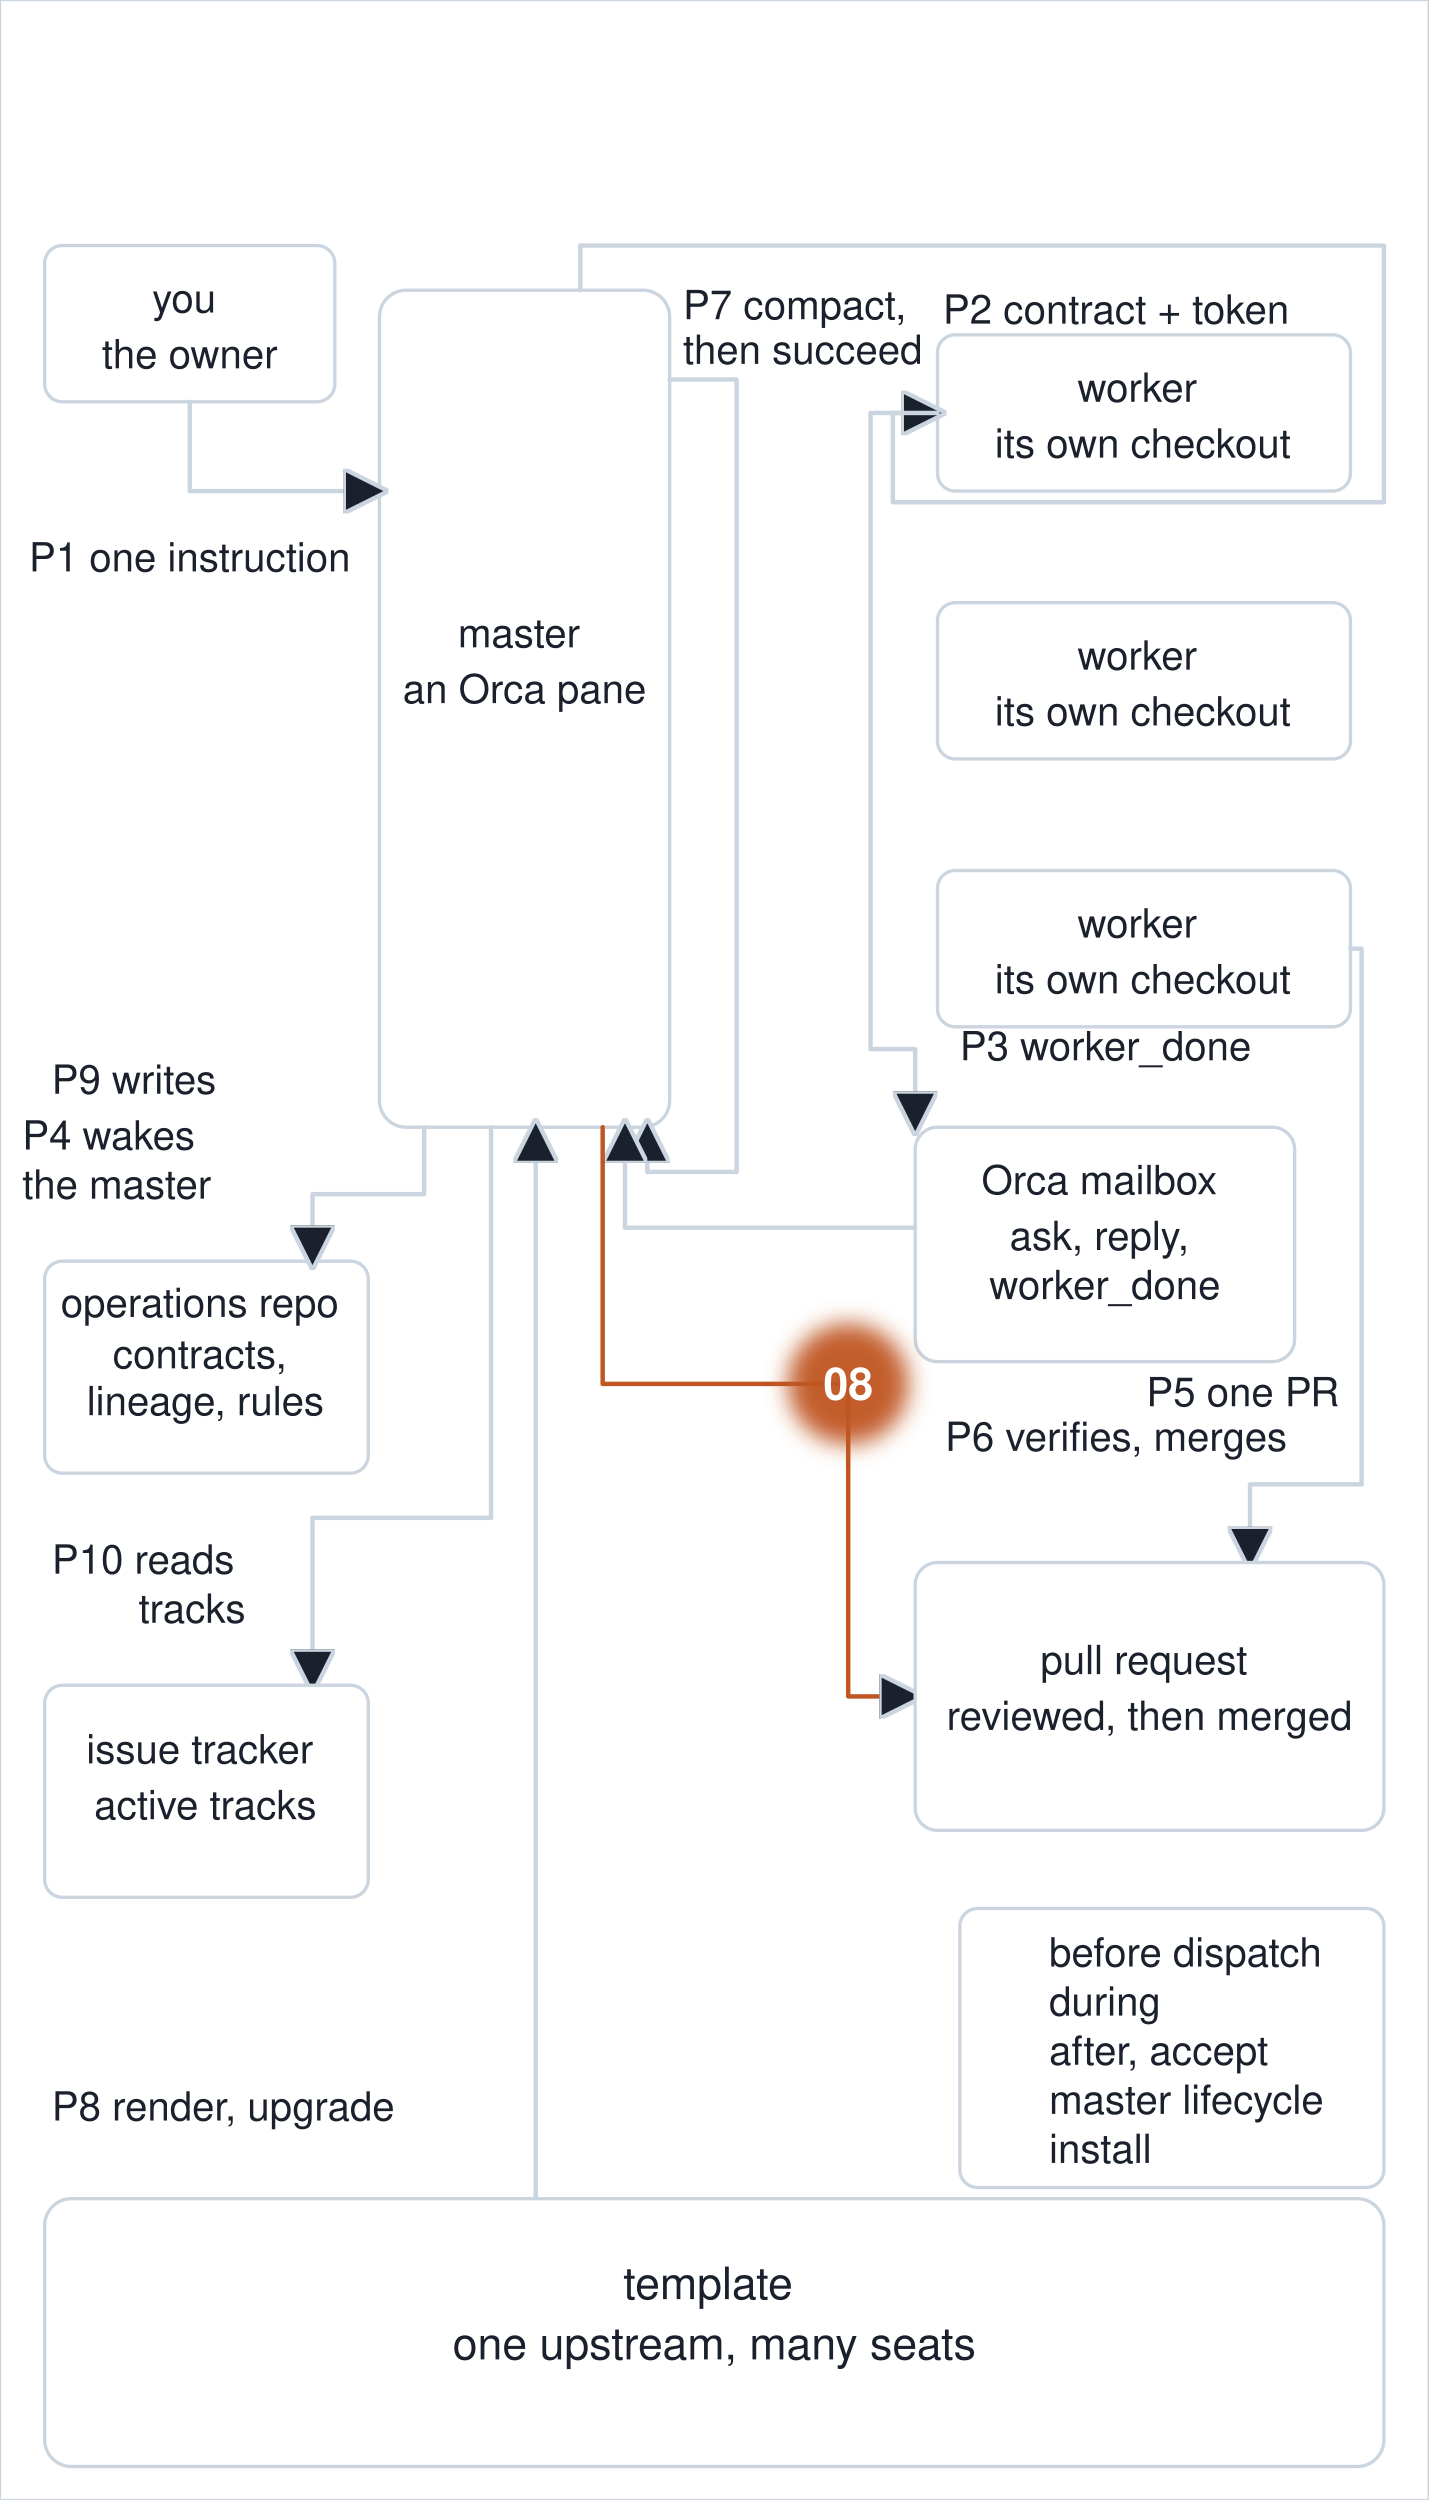
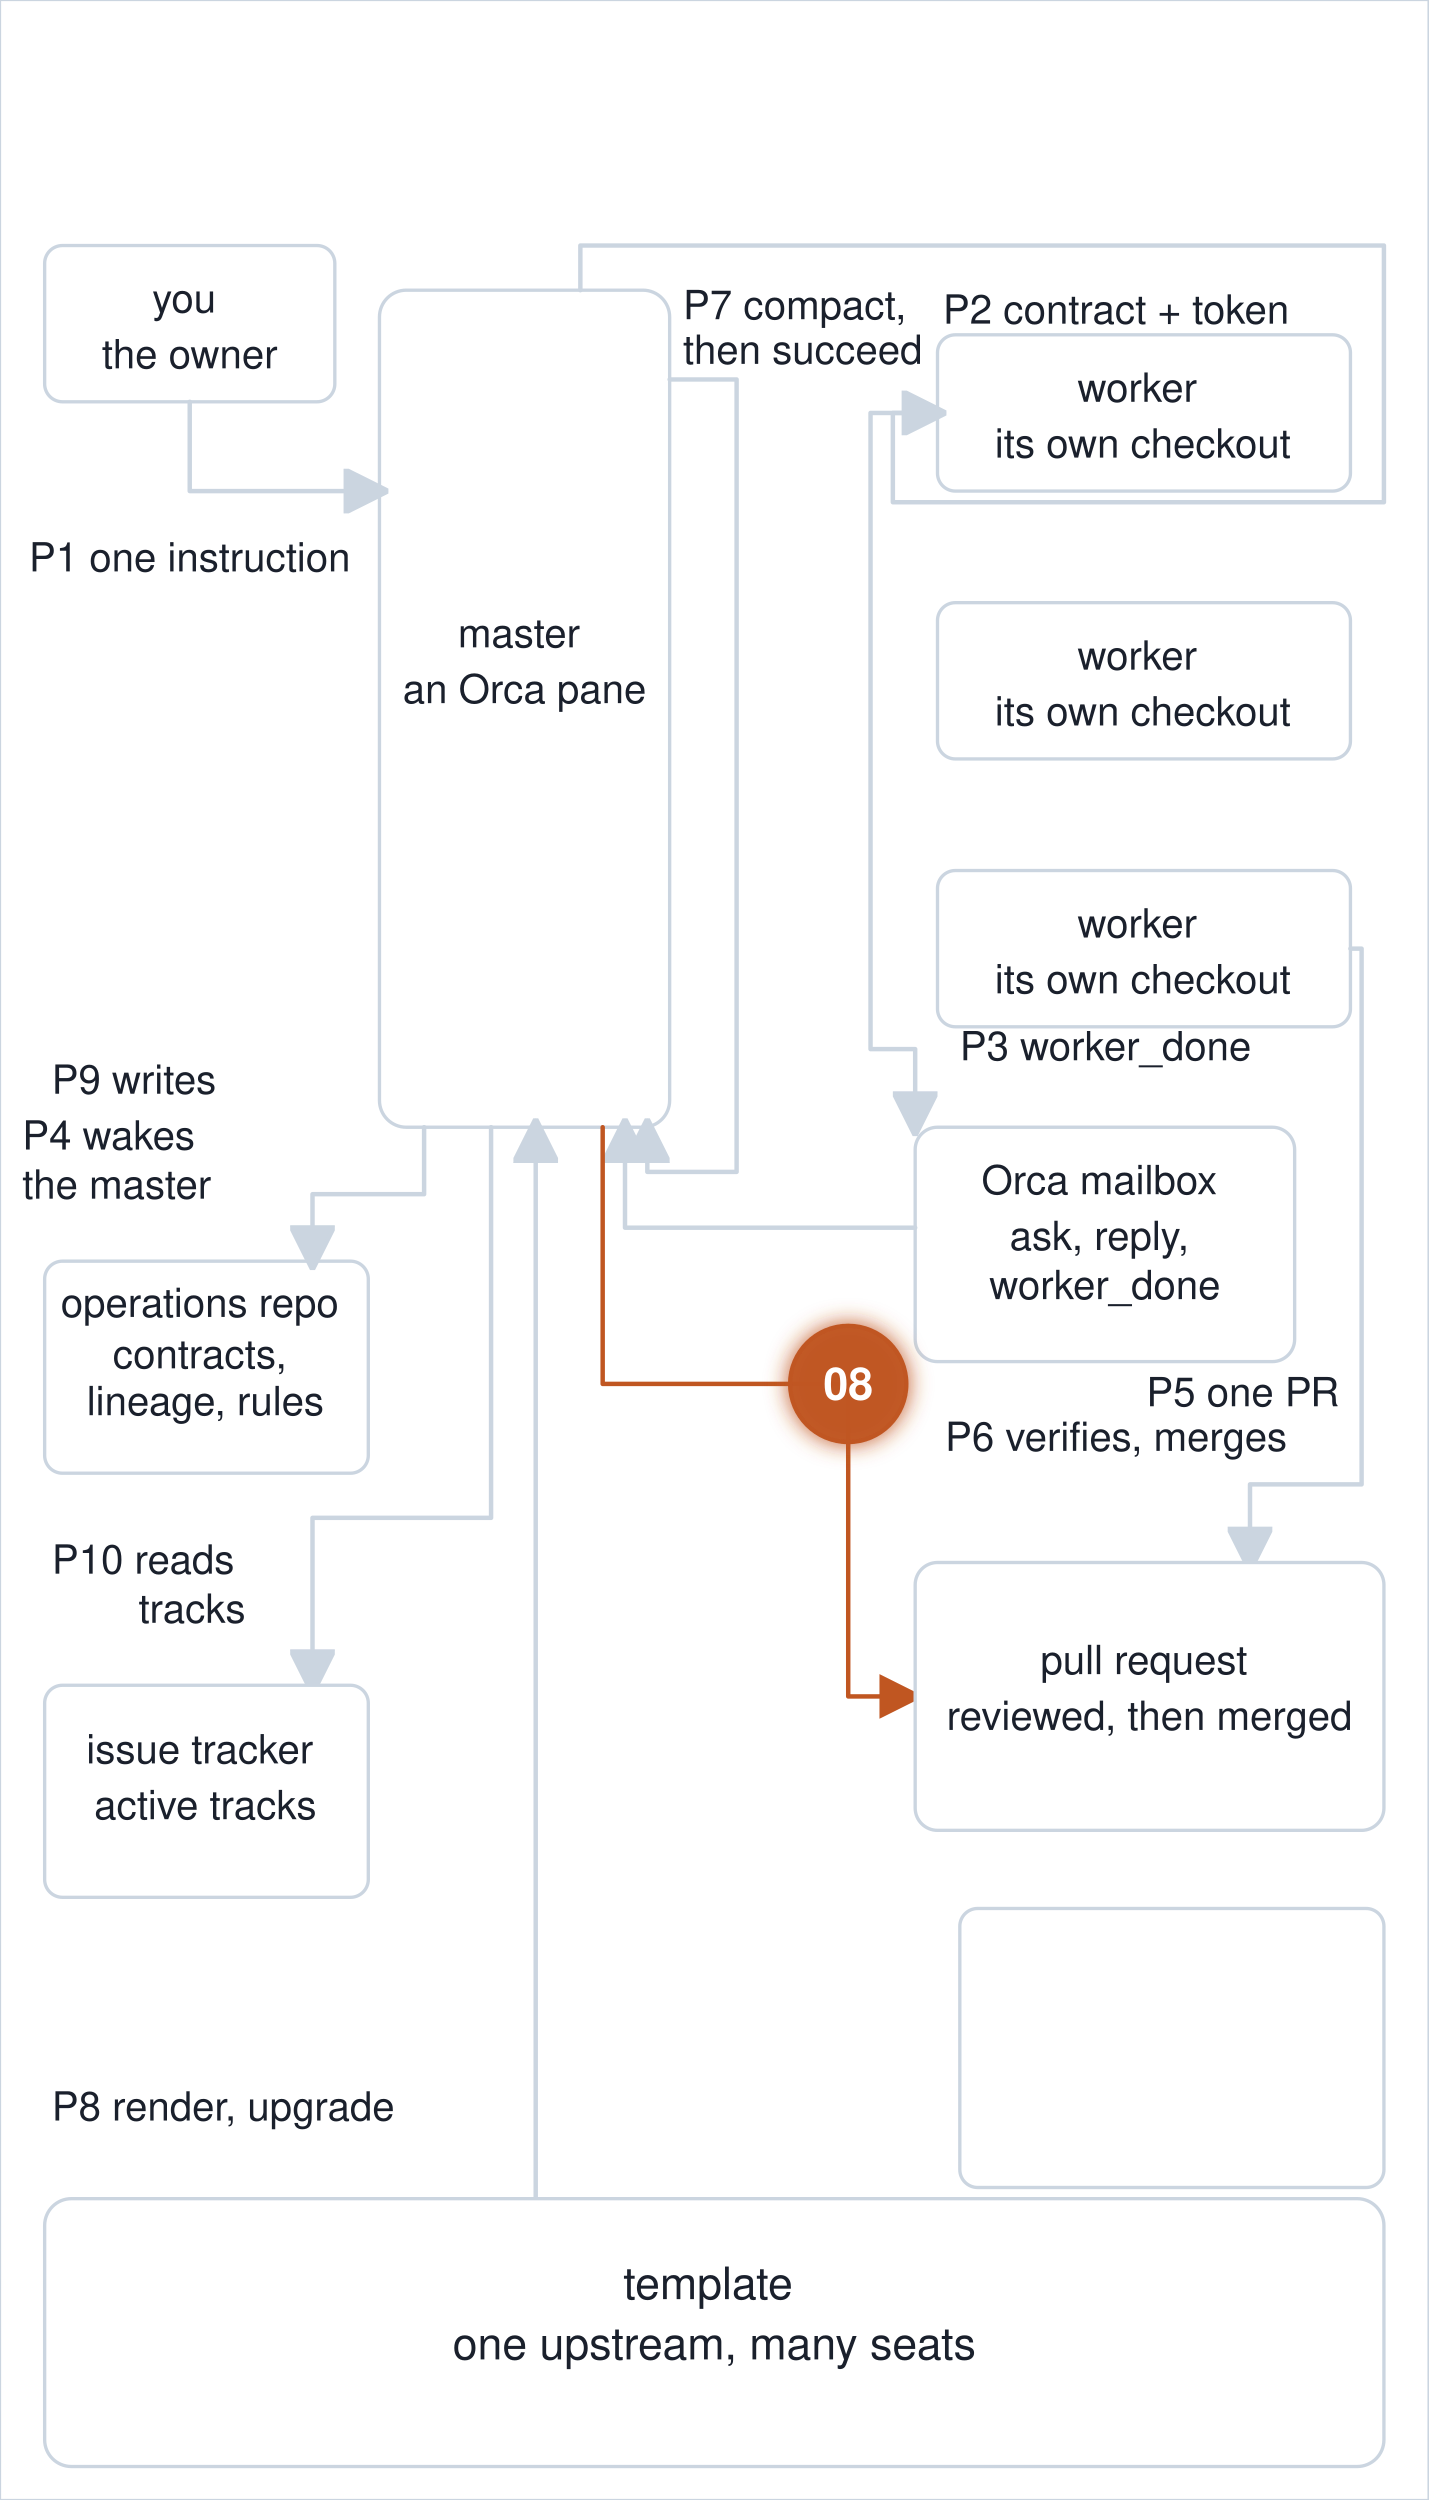
<svg xmlns="http://www.w3.org/2000/svg" width="640" height="1120" viewBox="0 0 640 1120" font-family="Helvetica, Arial, sans-serif">
  <defs>
    <marker id="system-arrow" markerWidth="10" markerHeight="10" refX="8" refY="5" orient="auto">
-       <path d="M0,0 L10,5 L0,10 z" fill="#1a202c" stroke="#cbd5e0" />
+       <path d="M0,0 L10,5 L0,10 z" fill="#cbd5e0" stroke="#cbd5e0" />
    </marker>
-     <filter id="glow-unit-08" x="-50%" y="-50%" width="200%" height="200%">
+     <marker id="highlight-arrow-08" markerWidth="10" markerHeight="10" refX="8" refY="5" orient="auto">
+       <path d="M0,0 L10,5 L0,10 z" fill="#c05621" />
+     </marker>
+     <filter id="glow-08" x="-50%" y="-50%" width="200%" height="200%">
      <feGaussianBlur in="SourceGraphic" stdDeviation="5" result="coloredBlur" />
+       <feMerge>
+         <feMergeNode in="coloredBlur" />
+         <feMergeNode in="SourceGraphic" />
+       </feMerge>
    </filter>
  </defs>
  <rect width="640" height="1120" fill="#ffffff" stroke="#cbd5e0" />
  <rect x="20" y="110" width="130" height="70" rx="8" fill="#ffffff" stroke="#cbd5e0" stroke-width="1.5" />
  <text x="85" y="140" text-anchor="middle" font-size="18" fill="#1a202c">
    <tspan x="85" dy="0">you</tspan>
    <tspan x="85" dy="25">the owner</tspan>
  </text>
  <rect x="170" y="130" width="130" height="375" rx="12" fill="#ffffff" stroke="#cbd5e0" stroke-width="1.5" />
  <text x="235" y="290" text-anchor="middle" font-size="18" fill="#1a202c">
    <tspan x="235" dy="0">master</tspan>
    <tspan x="235" dy="25">an Orca pane</tspan>
  </text>
  <rect x="420" y="150" width="185" height="70" rx="8" fill="#ffffff" stroke="#cbd5e0" stroke-width="1.5" />
  <text x="512" y="180" text-anchor="middle" font-size="18" fill="#1a202c">
    <tspan x="512" dy="0">worker</tspan>
    <tspan x="512" dy="25">its own checkout</tspan>
  </text>
  <rect x="420" y="270" width="185" height="70" rx="8" fill="#ffffff" stroke="#cbd5e0" stroke-width="1.5" />
  <text x="512" y="300" text-anchor="middle" font-size="18" fill="#1a202c">
    <tspan x="512" dy="0">worker</tspan>
    <tspan x="512" dy="25">its own checkout</tspan>
  </text>
  <rect x="420" y="390" width="185" height="70" rx="8" fill="#ffffff" stroke="#cbd5e0" stroke-width="1.5" />
  <text x="512" y="420" text-anchor="middle" font-size="18" fill="#1a202c">
    <tspan x="512" dy="0">worker</tspan>
    <tspan x="512" dy="25">its own checkout</tspan>
  </text>
  <path id="P1" d="M85 180 V220 H170" fill="none" stroke="#cbd5e0" stroke-width="2" stroke-linejoin="round" stroke-linecap="round" marker-end="url(#system-arrow)" />
  <text x="85" y="256" text-anchor="middle" font-size="18" fill="#1a202c">P1 one instruction</text>
  <path id="P2" d="M260 130 V110 H620 V225 H400 V185 H420" fill="none" stroke="#cbd5e0" stroke-width="2" stroke-linejoin="round" stroke-linecap="round" marker-end="url(#system-arrow)" />
  <text x="500" y="145" text-anchor="middle" font-size="18" fill="#1a202c">P2 contract + token</text>
  <path id="P7" d="M300 170 H330 V525 H290 V505" fill="none" stroke="#cbd5e0" stroke-width="2" stroke-linejoin="round" stroke-linecap="round" marker-end="url(#system-arrow)" />
  <text x="306" y="143" text-anchor="start" font-size="18" fill="#1a202c">
    <tspan x="306" dy="0">P7 compact,</tspan>
    <tspan x="306" dy="20">then succeed</tspan>
  </text>
  <path id="P3" d="M420 185 H390 V470 H410 V505" fill="none" stroke="#cbd5e0" stroke-width="2" stroke-linejoin="round" stroke-linecap="round" marker-end="url(#system-arrow)" />
  <text x="430" y="475" text-anchor="start" font-size="18" fill="#1a202c">P3 worker_done</text>
  <rect x="410" y="505" width="170" height="105" rx="10" fill="#ffffff" stroke="#cbd5e0" stroke-width="1.5" />
  <text x="495" y="535" text-anchor="middle" font-size="18" fill="#1a202c">
    <tspan x="495" dy="0">Orca mailbox</tspan>
    <tspan x="495" dy="25">ask, reply,</tspan>
    <tspan x="495" dy="22">worker_done</tspan>
  </text>
  <path id="P4" d="M410 550 H280 V505" fill="none" stroke="#cbd5e0" stroke-width="2" stroke-linejoin="round" stroke-linecap="round" marker-end="url(#system-arrow)" />
  <text x="10" y="515" text-anchor="start" font-size="18" fill="#1a202c">
    <tspan x="10" dy="0">P4 wakes</tspan>
    <tspan x="10" dy="22">the master</tspan>
  </text>
  <path id="P5" d="M605 425 H610 V665 H560 V700" fill="none" stroke="#cbd5e0" stroke-width="2" stroke-linejoin="round" stroke-linecap="round" marker-end="url(#system-arrow)" />
  <text x="600" y="630" text-anchor="end" font-size="18" fill="#1a202c">P5 one PR</text>
-   <path id="P6" d="M270 505 V620 H380 V760 H410" fill="none" stroke="#c05621" stroke-width="2" stroke-linejoin="round" stroke-linecap="round" marker-end="url(#system-arrow)" />
+   <path id="P6" d="M270 505 V620 H380 V760 H410" fill="none" stroke="#c05621" stroke-width="2" stroke-linejoin="round" stroke-linecap="round" marker-end="url(#highlight-arrow-08)" />
  <text x="500" y="650" text-anchor="middle" font-size="18" fill="#1a202c">P6 verifies, merges</text>
-   <circle id="check-08" cx="380" cy="620" r="26" fill="#c05621" stroke="#c05621" stroke-width="2" fill-opacity="0.95" filter="url(#glow-unit-08)" />
+   <circle id="check-08" cx="380" cy="620" r="26" fill="#c05621" stroke="#c05621" stroke-width="2" fill-opacity="0.95" filter="url(#glow-08)" />
  <text x="380" y="627" text-anchor="middle" font-size="20" font-weight="bold" fill="#ffffff">08</text>
  <rect x="20" y="565" width="145" height="95" rx="8" fill="#ffffff" stroke="#cbd5e0" stroke-width="1.5" />
  <text x="92" y="590" text-anchor="middle" font-size="18" fill="#1a202c">
    <tspan x="92" dy="0">operations repo</tspan>
    <tspan x="92" dy="23">contracts,</tspan>
    <tspan x="92" dy="21">lineage, rules</tspan>
  </text>
  <path id="P9" d="M190 505 V535 H140 V565" fill="none" stroke="#cbd5e0" stroke-width="2" stroke-linejoin="round" stroke-linecap="round" marker-end="url(#system-arrow)" />
  <text x="60" y="490" text-anchor="middle" font-size="18" fill="#1a202c">P9 writes</text>
  <path id="P10" d="M220 505 V680 H140 V755" fill="none" stroke="#cbd5e0" stroke-width="2" stroke-linejoin="round" stroke-linecap="round" marker-end="url(#system-arrow)" />
  <text x="110" y="705" text-anchor="end" font-size="18" fill="#1a202c">
    <tspan x="110" dy="0">P10 reads</tspan>
    <tspan x="110" dy="22">tracks</tspan>
  </text>
  <rect x="20" y="755" width="145" height="95" rx="8" fill="#ffffff" stroke="#cbd5e0" stroke-width="1.5" />
  <text x="92" y="790" text-anchor="middle" font-size="18" fill="#1a202c">
    <tspan x="92" dy="0">issue tracker</tspan>
    <tspan x="92" dy="25">active tracks</tspan>
  </text>
  <rect x="410" y="700" width="210" height="120" rx="10" fill="#ffffff" stroke="#cbd5e0" stroke-width="1.5" />
  <text x="515" y="750" text-anchor="middle" font-size="18" fill="#1a202c">
    <tspan x="515" dy="0">pull request</tspan>
    <tspan x="515" dy="25">reviewed, then merged</tspan>
  </text>
  <path id="P8" d="M240 985 V505" fill="none" stroke="#cbd5e0" stroke-width="2" stroke-linejoin="round" stroke-linecap="round" marker-end="url(#system-arrow)" />
  <text x="100" y="950" text-anchor="middle" font-size="18" fill="#1a202c">P8 render, upgrade</text>
  <rect x="430" y="855" width="190" height="125" rx="8" fill="#ffffff" stroke="#cbd5e0" stroke-width="1.5" />
-   <text x="470" y="881" font-size="18" fill="#1a202c">before dispatch</text>
-   <text x="470" y="903" font-size="18" fill="#1a202c">during</text>
-   <text x="470" y="925" font-size="18" fill="#1a202c">after, accept</text>
-   <text x="470" y="947" font-size="18" fill="#1a202c">master lifecycle</text>
-   <text x="470" y="969" font-size="18" fill="#1a202c">install</text>
  <rect x="20" y="985" width="600" height="120" rx="12" fill="#ffffff" stroke="#cbd5e0" stroke-width="1.5" />
  <text x="320" y="1030" text-anchor="middle" font-size="20" fill="#1a202c">
    <tspan x="320" dy="0">template</tspan>
    <tspan x="320" dy="27">one upstream, many seats</tspan>
  </text>
</svg>
